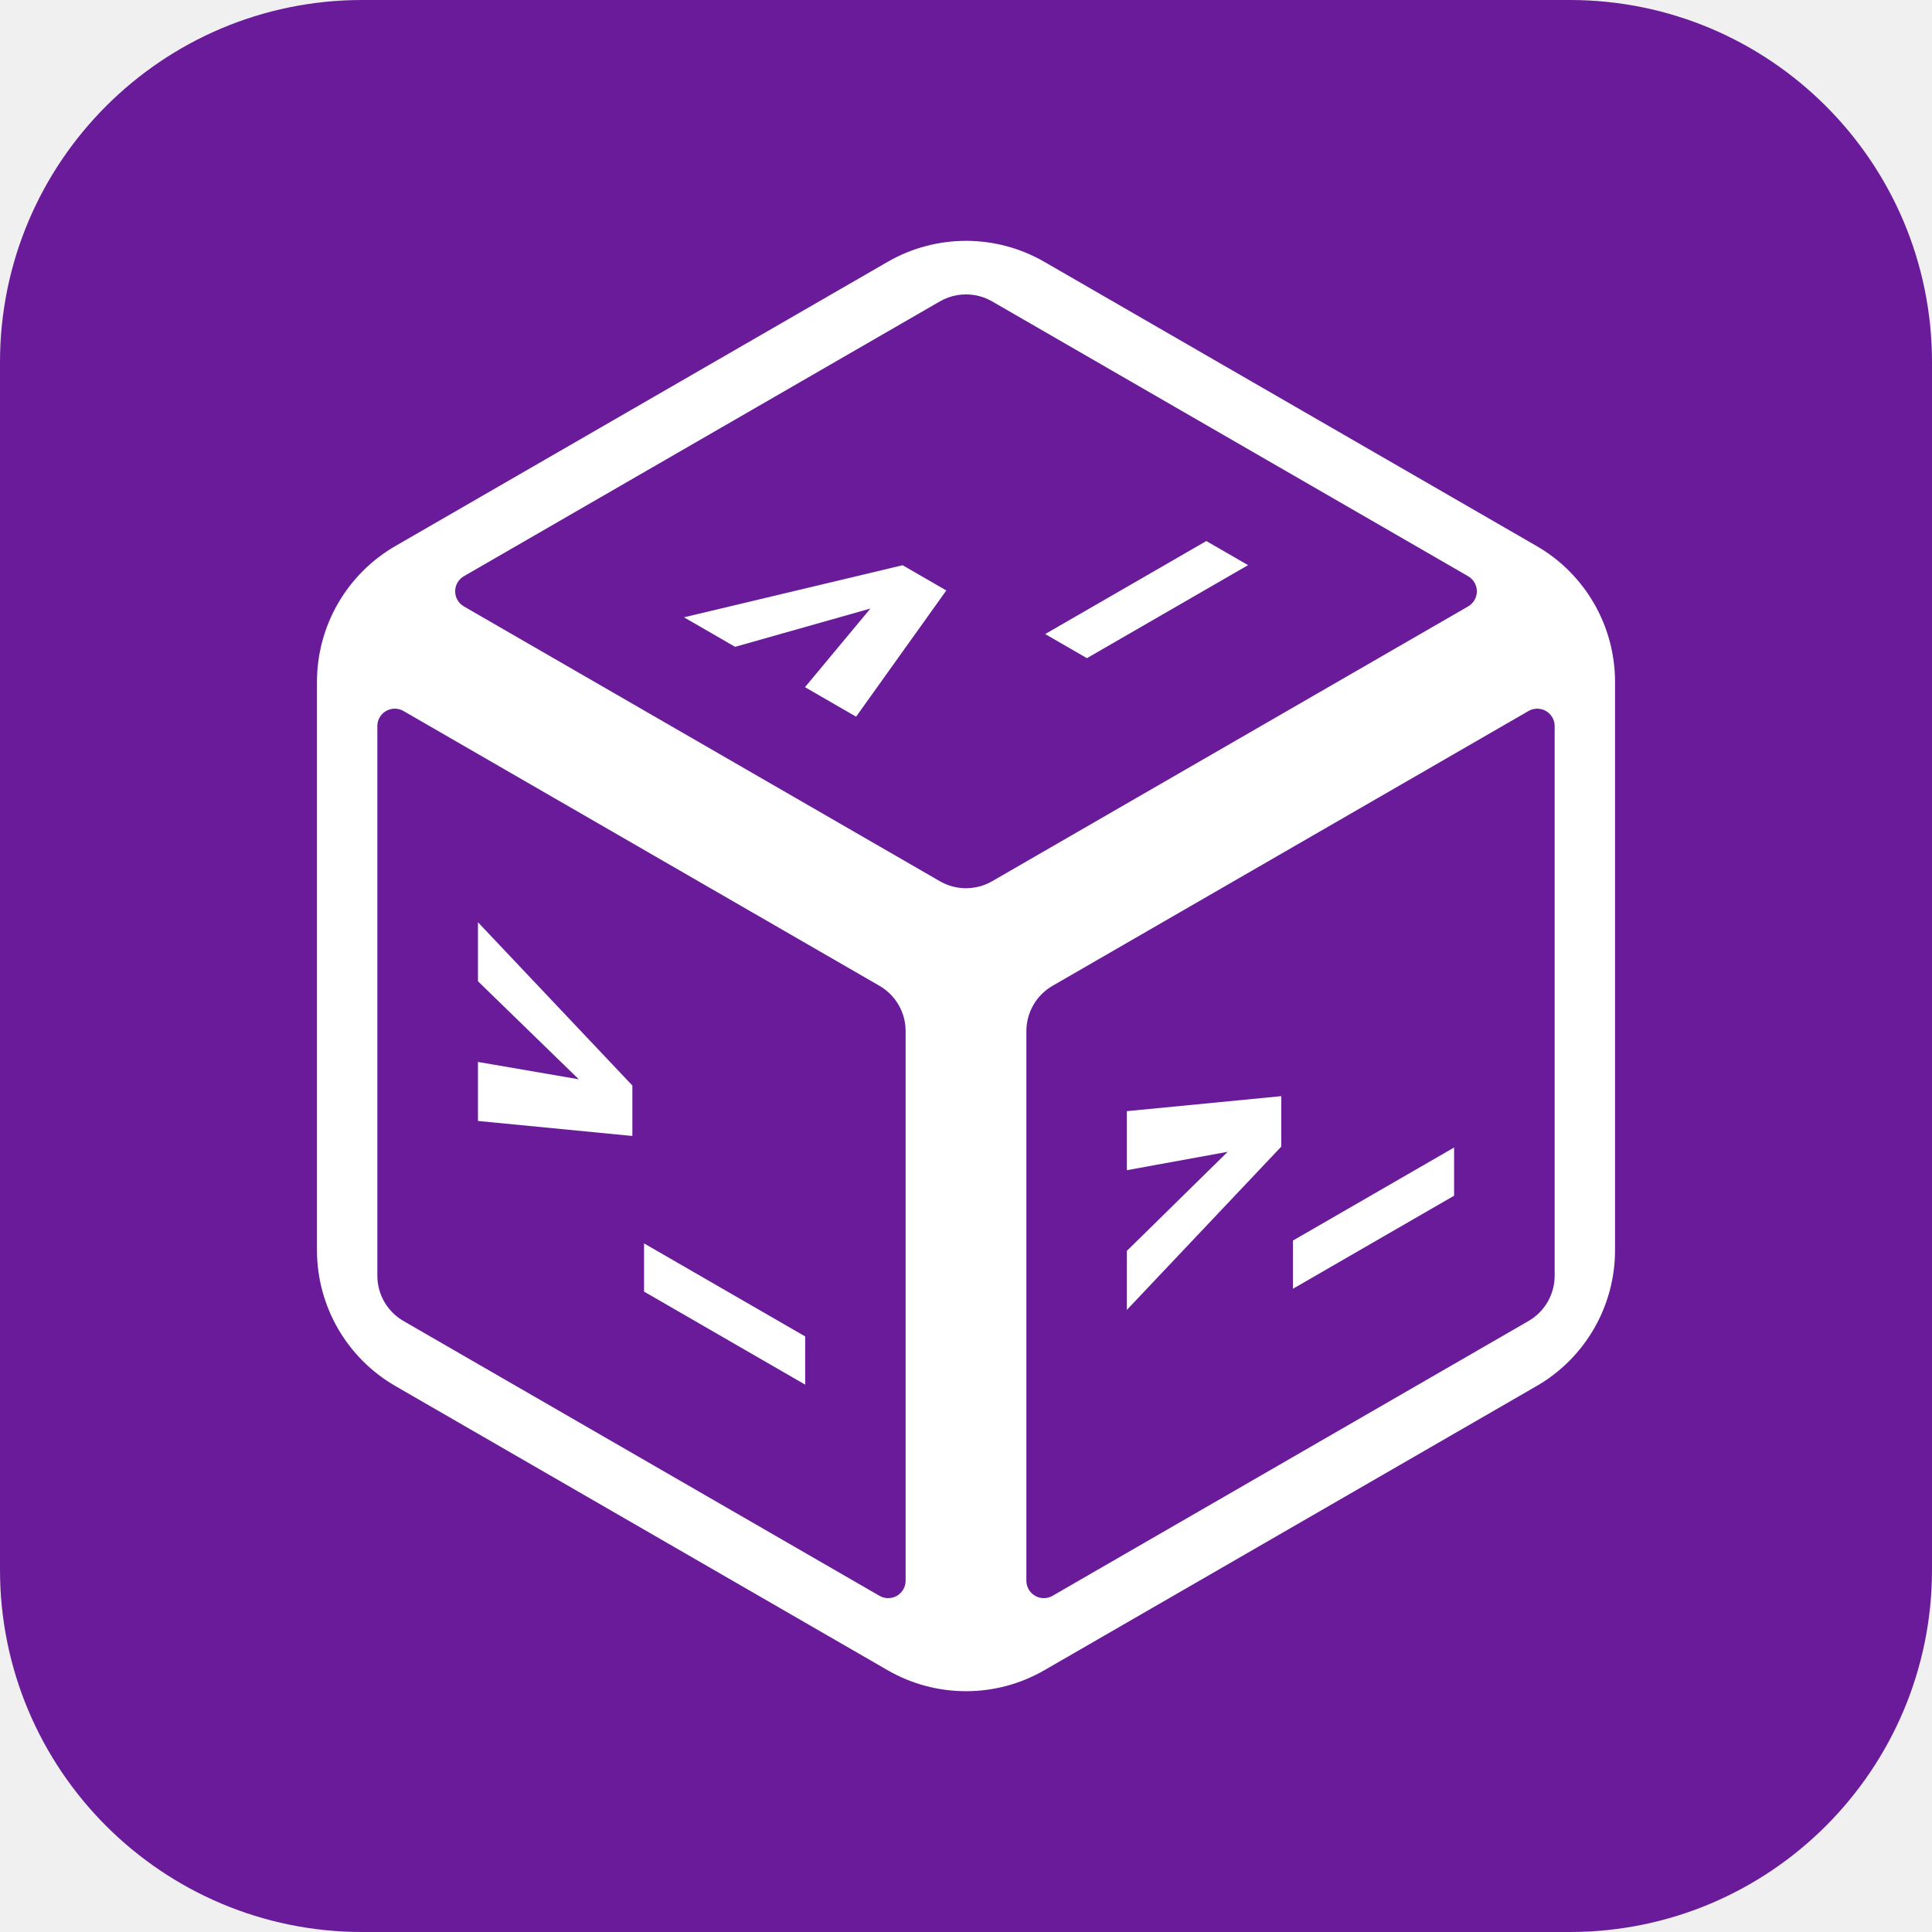
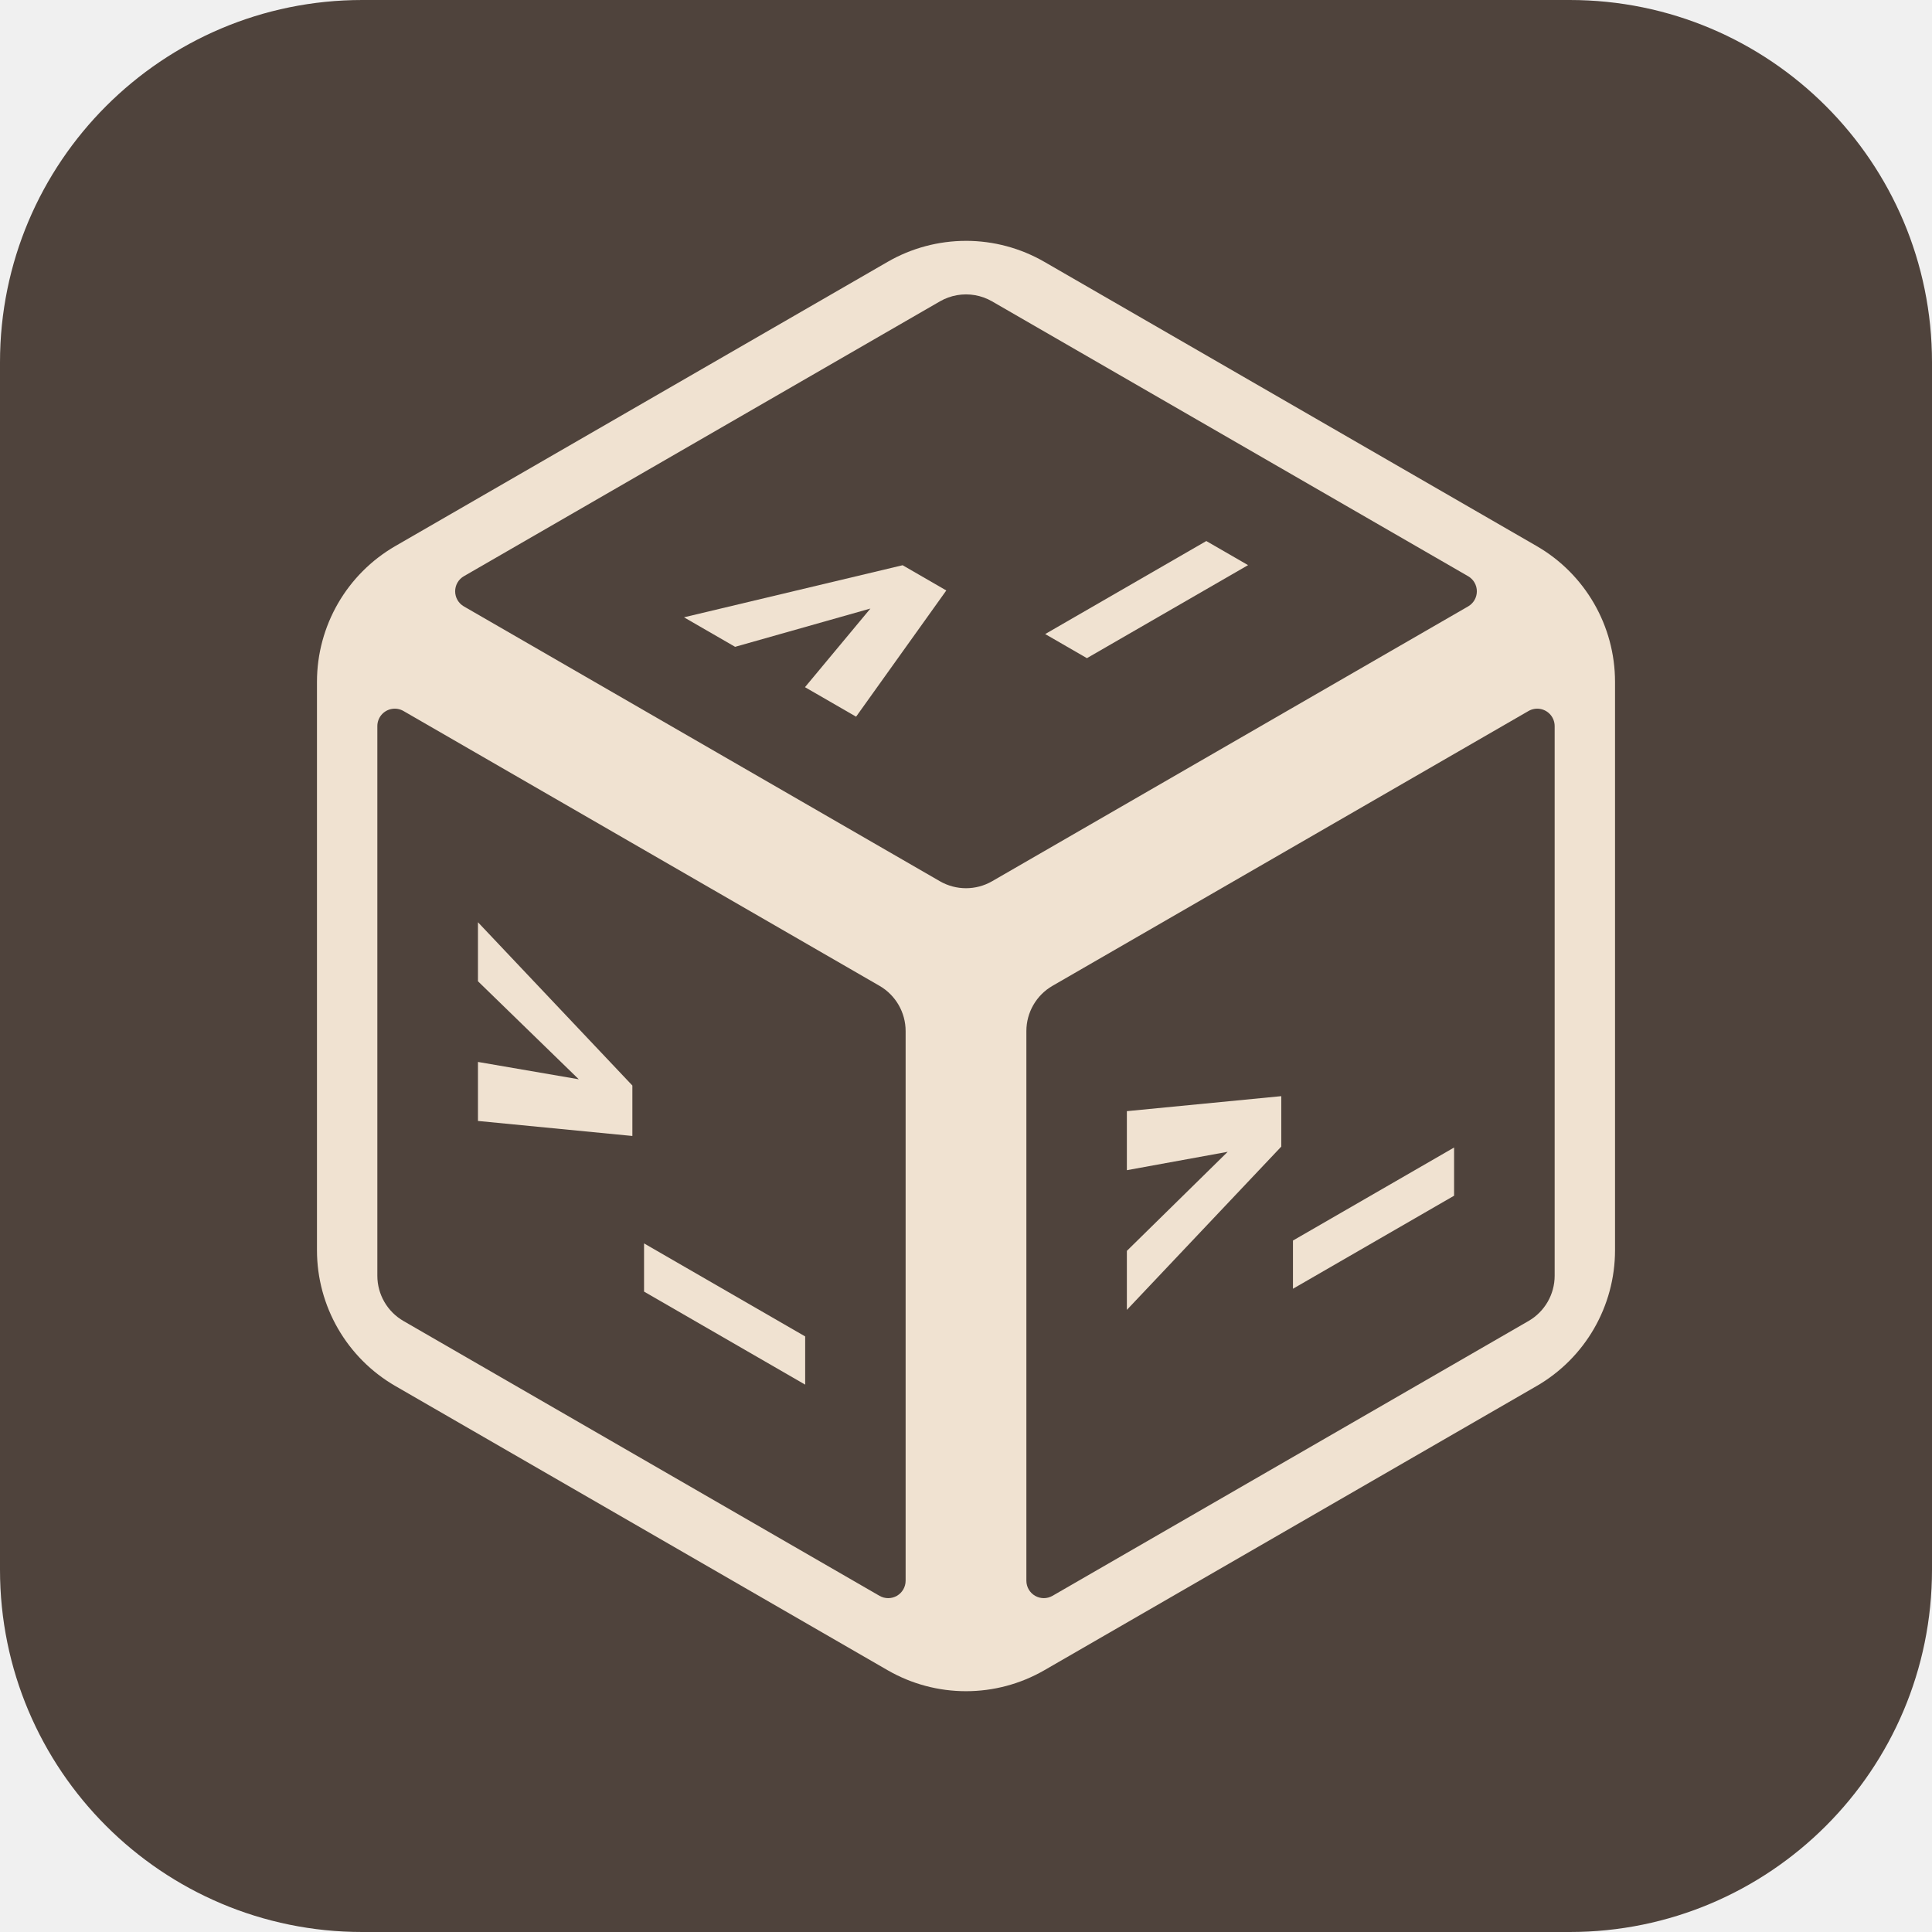
<svg xmlns="http://www.w3.org/2000/svg" width="16" height="16">
-   <rect width="16" height="16" rx="3" ry="3" style="fill:#6a1b9a;stroke-width:12;stroke-linecap:round;stroke-linejoin:round;fill-opacity:1" />
-   <path d="M-132 51.781a10.392 10.392 0 0 0-5.195 1.393L-169.805 72A10.392 10.392 0 0 0-175 81v37.652a10.392 10.392 0 0 0 5.195 9l32.61 18.827a10.392 10.392 0 0 0 10.39 0l32.61-18.827a10.392 10.392 0 0 0 5.195-9V81a10.392 10.392 0 0 0-5.195-9l-32.61-18.826A10.392 10.392 0 0 0-132 51.78Zm-.602 3.6a3.464 3.464 0 0 1 2.334.412L-98.732 74a1.155 1.155 0 0 1 0 2l-31.536 18.207a3.464 3.464 0 0 1-3.464 0L-165.268 76a1.155 1.155 0 0 1 0-2l31.536-18.207a3.464 3.464 0 0 1 1.13-.412zm-37.443 27.412a1.155 1.155 0 0 1 .777.137l31.536 18.207a3.464 3.464 0 0 1 1.732 3v36.414a1.155 1.155 0 0 1-1.732 1l-31.536-18.207a3.464 3.464 0 0 1-1.732-3V83.93a1.155 1.155 0 0 1 .955-1.137zm76.09 0A1.155 1.155 0 0 1-93 83.93v36.414a3.464 3.464 0 0 1-1.732 3l-31.536 18.207a1.155 1.155 0 0 1-1.732-1v-36.414a3.464 3.464 0 0 1 1.732-3l31.536-18.207a1.155 1.155 0 0 1 .777-.137z" style="fill:#fff;fill-opacity:1;stroke-width:19.861;stroke-linecap:round;stroke-linejoin:round" transform="matrix(.125 0 0 .125 24.5 -4.478)" />
-   <g style="font-weight:700;font-size:24px;font-family:Heebo;-inkscape-font-specification:&quot;Heebo Bold&quot;;text-align:center;text-anchor:middle;white-space:pre;shape-inside:url(#rect2729);fill:#fff;fill-opacity:1;stroke-width:12;stroke-linecap:round;stroke-linejoin:round" transform="matrix(.125 0 0 .125 16.914 -23.328)">
-     <path d="m-60.654 264.152 6.68-1.218-6.68 6.563v3.91l10.23-10.818v-3.342l-10.23.994zm21.679 1.691v-3.193l-10.675 6.163v3.194z" aria-label="&gt;_" style="fill:#fff;fill-opacity:1" />
-   </g>
-   <g style="font-weight:700;font-size:24px;font-family:Heebo;-inkscape-font-specification:&quot;Heebo Bold&quot;;text-align:center;text-anchor:middle;white-space:pre;shape-inside:url(#rect2729);fill:#fff;fill-opacity:1;stroke-width:12;stroke-linecap:round;stroke-linejoin:round" transform="matrix(.125 0 0 .125 11.54 -23.328)">
-     <path d="m-60.654 251.635 6.68 6.495-6.68-1.15v3.91l10.23.995v-3.342l-10.23-10.818Zm21.679 26.725v-3.194l-10.675-6.163v3.193z" aria-label="&gt;_" style="fill:#fff;fill-opacity:1" />
-   </g>
-   <g style="font-weight:700;font-size:24px;font-family:Heebo;-inkscape-font-specification:&quot;Heebo Bold&quot;;text-align:center;text-anchor:middle;white-space:pre;shape-inside:url(#rect2729);fill:#fff;fill-opacity:1;stroke-width:12;stroke-linecap:round;stroke-linejoin:round" transform="matrix(.125 0 0 .125 14.227 -27.984)">
-     <path d="m-65.113 266.726 8.965-2.537-4.336 5.21 3.386 1.955 5.977-8.362-2.895-1.672-14.484 3.45zm33.984-5.412-2.766-1.597-10.675 6.163 2.765 1.597z" aria-label="&gt;_" style="fill:#fff;fill-opacity:1" />
+   <rect width="16" height="16" rx="3" ry="3" style="fill:#4f433c;stroke-width:12;stroke-linecap:round;stroke-linejoin:round;fill-opacity:1" />
+   <g style="fill:#f0e2d1;fill-opacity:1">
+     <path d="M-132 51.781a10.392 10.392 0 0 0-5.195 1.393L-169.805 72A10.392 10.392 0 0 0-175 81v37.652a10.392 10.392 0 0 0 5.195 9l32.61 18.827a10.392 10.392 0 0 0 10.39 0l32.61-18.827a10.392 10.392 0 0 0 5.195-9V81a10.392 10.392 0 0 0-5.195-9l-32.61-18.826A10.392 10.392 0 0 0-132 51.78Zm-.602 3.6a3.464 3.464 0 0 1 2.334.412L-98.732 74a1.155 1.155 0 0 1 0 2l-31.536 18.207a3.464 3.464 0 0 1-3.464 0L-165.268 76a1.155 1.155 0 0 1 0-2l31.536-18.207a3.464 3.464 0 0 1 1.13-.412zm-37.443 27.412a1.155 1.155 0 0 1 .777.137l31.536 18.207a3.464 3.464 0 0 1 1.732 3v36.414a1.155 1.155 0 0 1-1.732 1l-31.536-18.207a3.464 3.464 0 0 1-1.732-3V83.93a1.155 1.155 0 0 1 .955-1.137zm76.09 0A1.155 1.155 0 0 1-93 83.93v36.414a3.464 3.464 0 0 1-1.732 3l-31.536 18.207a1.155 1.155 0 0 1-1.732-1v-36.414a3.464 3.464 0 0 1 1.732-3l31.536-18.207a1.155 1.155 0 0 1 .777-.137z" style="fill:#f0e2d1;fill-opacity:1;stroke-width:19.861;stroke-linecap:round;stroke-linejoin:round" transform="matrix(.125 0 0 .125 24.5 -4.478)" />
+     <g style="font-weight:700;font-size:24px;font-family:Heebo;-inkscape-font-specification:&quot;Heebo Bold&quot;;text-align:center;text-anchor:middle;white-space:pre;shape-inside:url(#rect2729);fill:#f0e2d1;fill-opacity:1;stroke-width:12;stroke-linecap:round;stroke-linejoin:round" transform="matrix(.125 0 0 .125 16.914 -23.328)">
+       <path d="m-60.654 264.152 6.68-1.218-6.68 6.563v3.91l10.23-10.818v-3.342l-10.23.994zm21.679 1.691v-3.193l-10.675 6.163v3.194z" aria-label="&gt;_" style="fill:#f0e2d1;fill-opacity:1" />
+     </g>
+     <g style="font-weight:700;font-size:24px;font-family:Heebo;-inkscape-font-specification:&quot;Heebo Bold&quot;;text-align:center;text-anchor:middle;white-space:pre;shape-inside:url(#rect2729);fill:#f0e2d1;fill-opacity:1;stroke-width:12;stroke-linecap:round;stroke-linejoin:round" transform="matrix(.125 0 0 .125 11.54 -23.328)">
+       <path d="m-60.654 251.635 6.68 6.495-6.68-1.15v3.91l10.23.995v-3.342l-10.23-10.818Zm21.679 26.725v-3.194l-10.675-6.163v3.193z" aria-label="&gt;_" style="fill:#f0e2d1;fill-opacity:1" />
+     </g>
+     <g style="font-weight:700;font-size:24px;font-family:Heebo;-inkscape-font-specification:&quot;Heebo Bold&quot;;text-align:center;text-anchor:middle;white-space:pre;shape-inside:url(#rect2729);fill:#f0e2d1;fill-opacity:1;stroke-width:12;stroke-linecap:round;stroke-linejoin:round" transform="matrix(.125 0 0 .125 14.227 -27.984)">
+       <path d="m-65.113 266.726 8.965-2.537-4.336 5.21 3.386 1.955 5.977-8.362-2.895-1.672-14.484 3.45zm33.984-5.412-2.766-1.597-10.675 6.163 2.765 1.597z" aria-label="&gt;_" style="fill:#f0e2d1;fill-opacity:1" />
+     </g>
  </g>
</svg>
